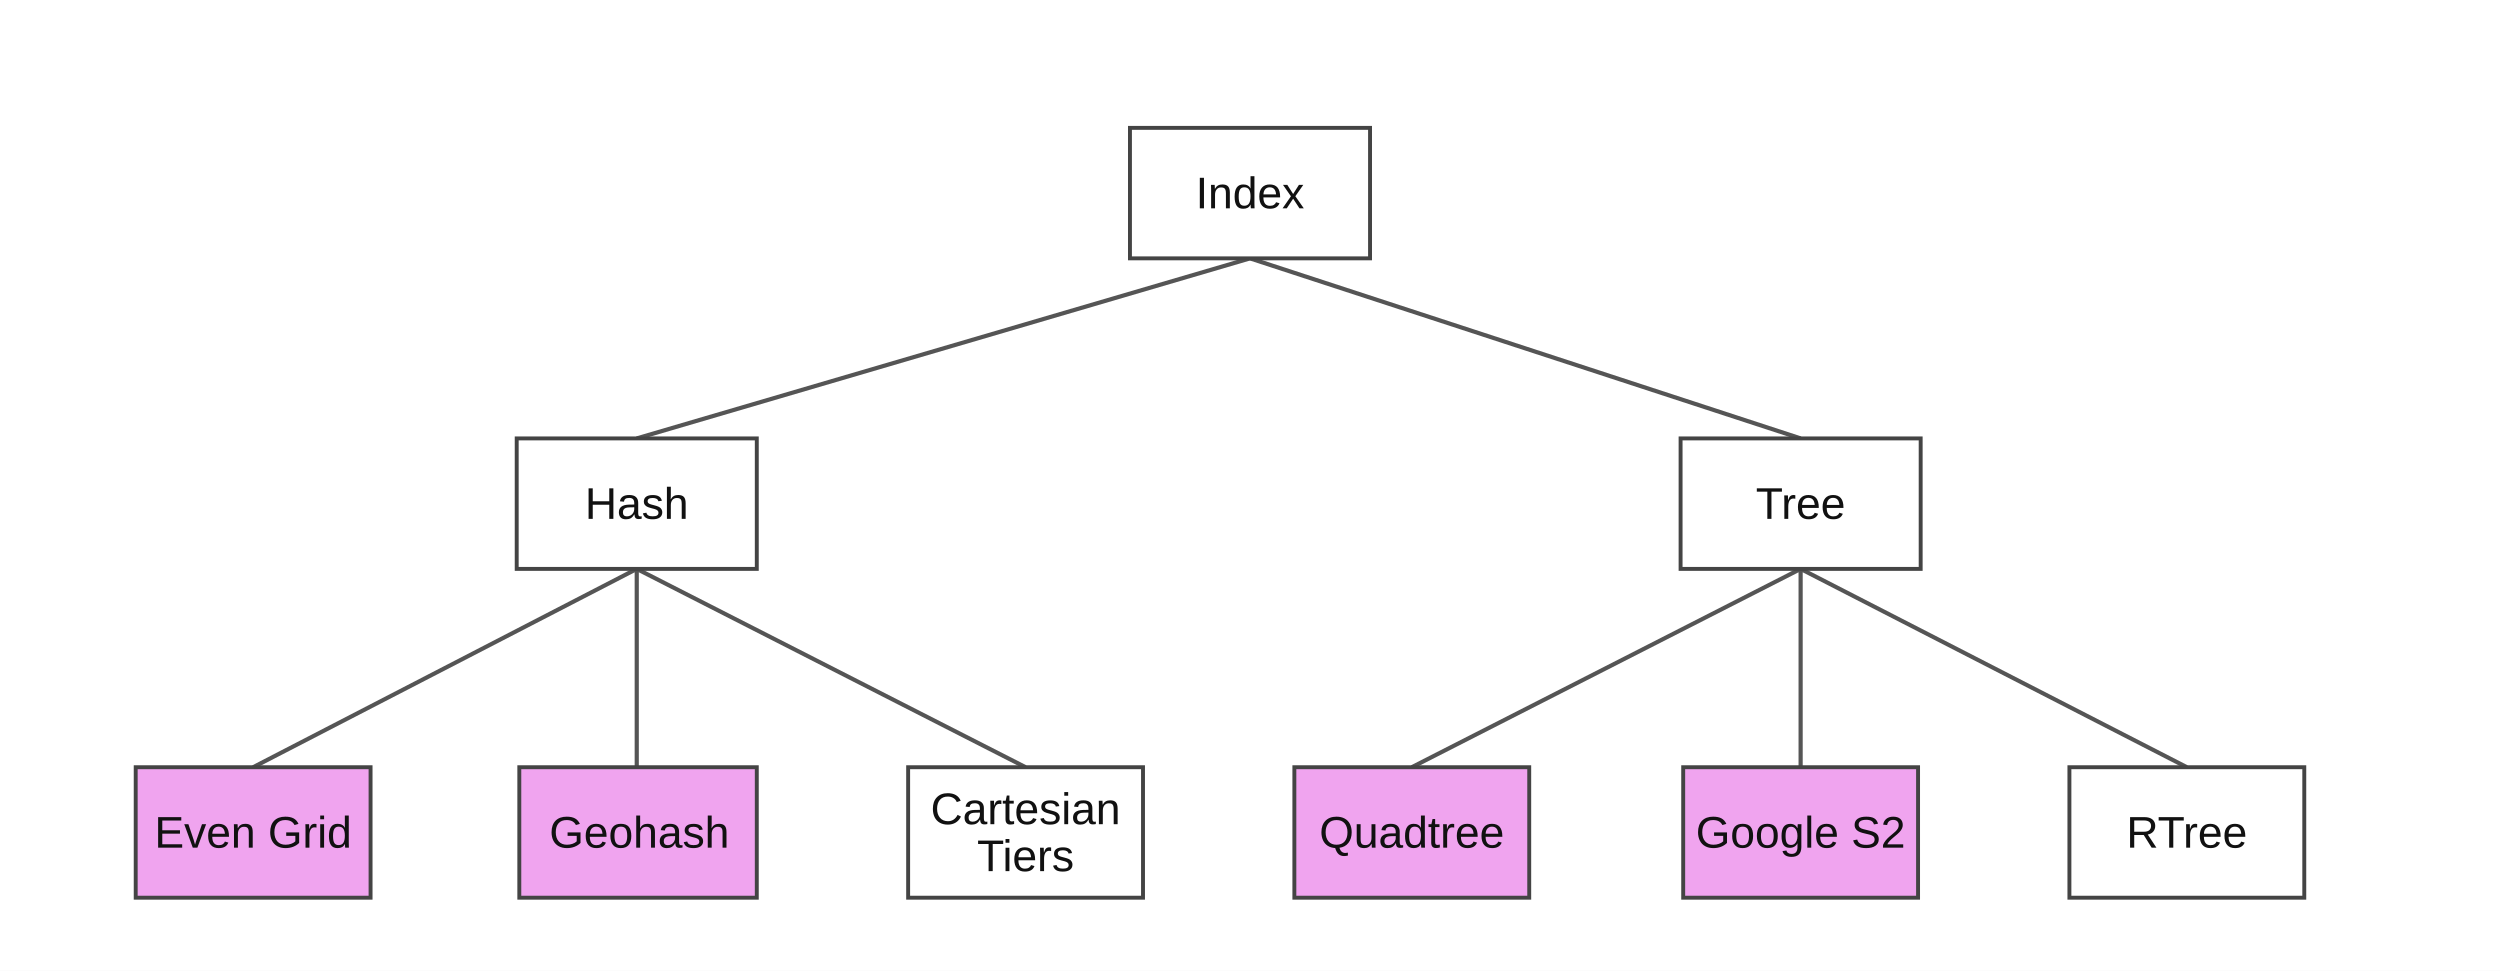
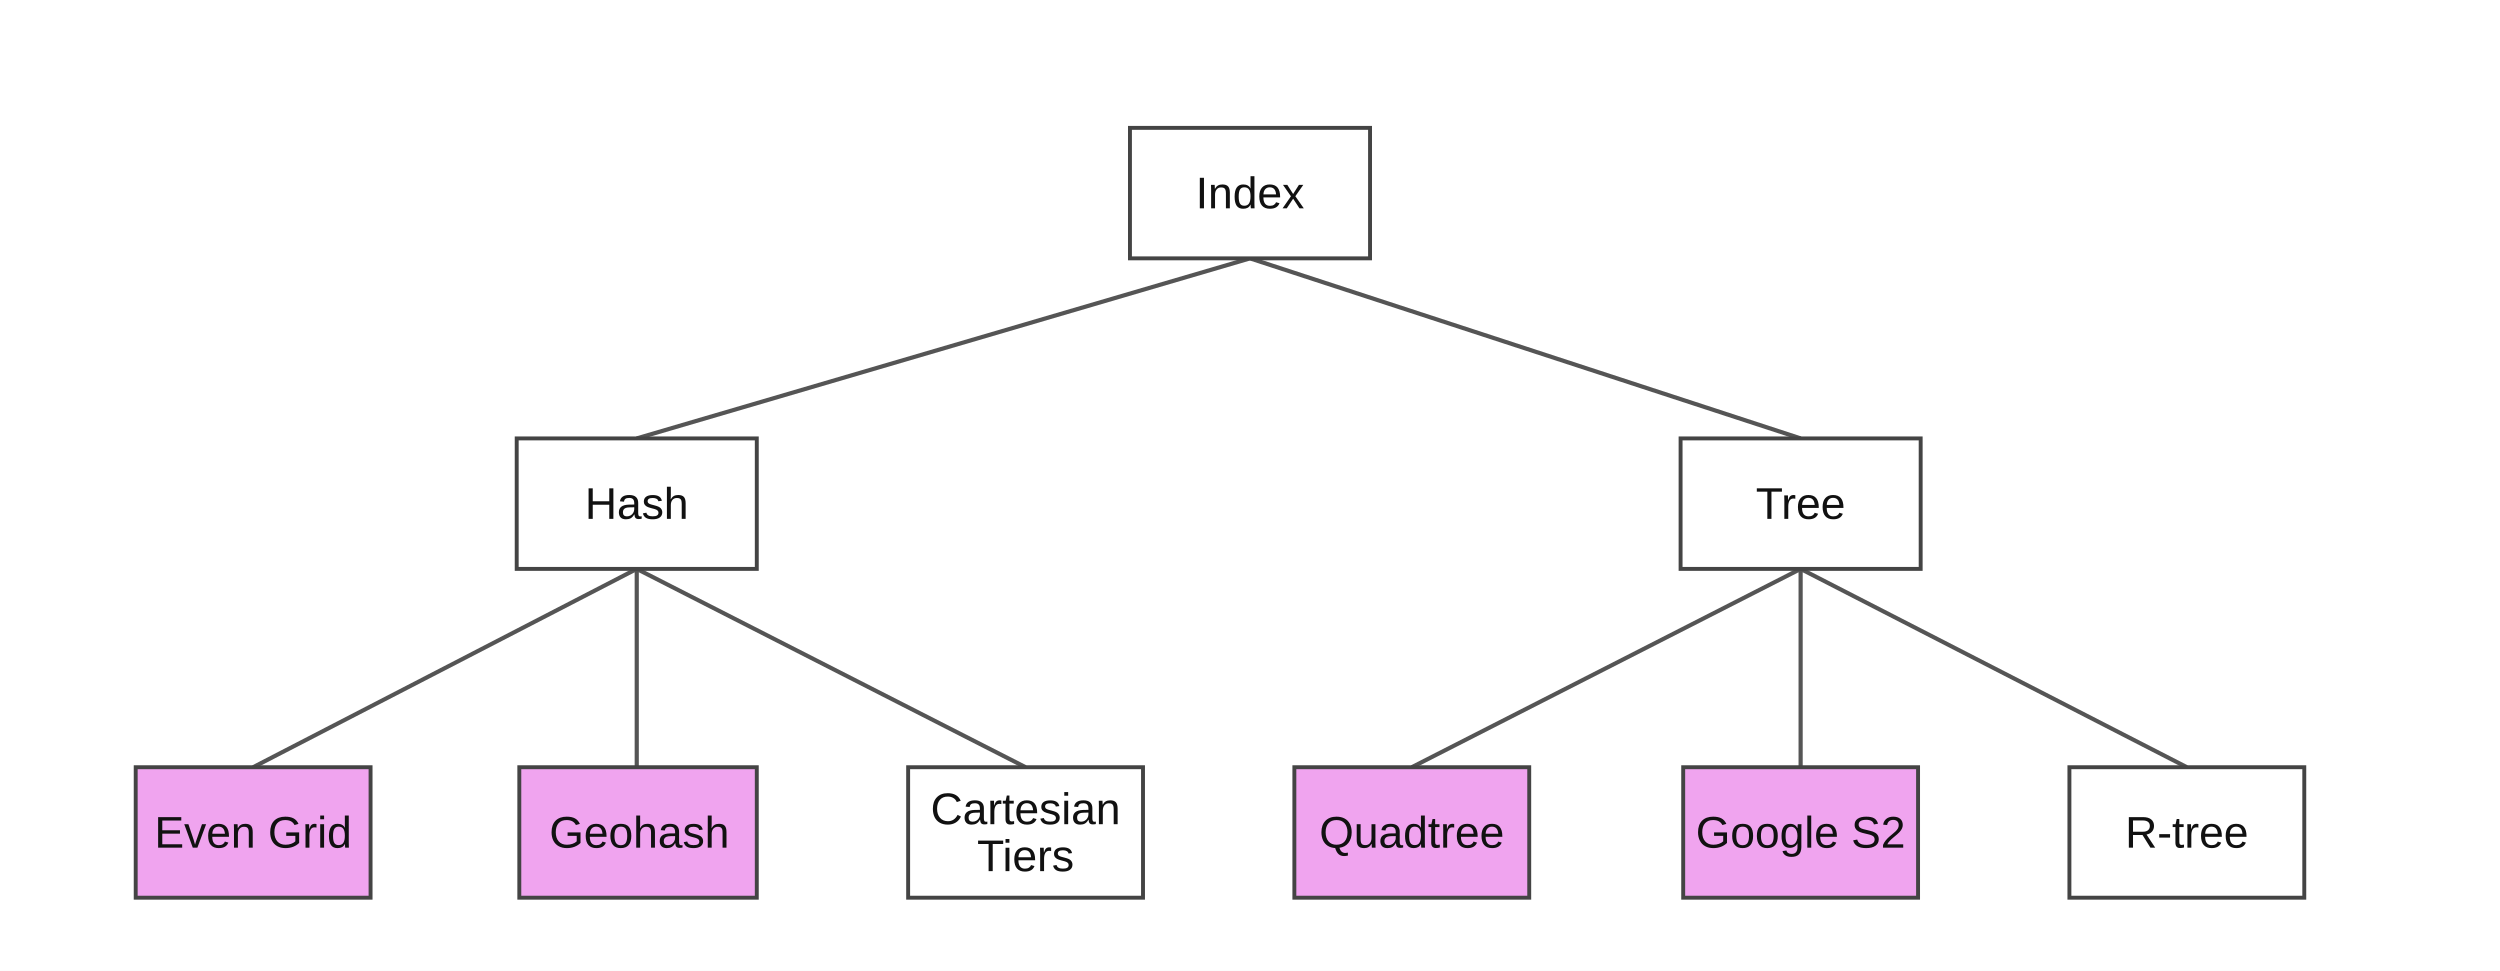
- <svg xmlns="http://www.w3.org/2000/svg" width="958" height="372" viewBox="0 0 958 372" role="img" aria-labelledby="title desc">
+ <svg xmlns="http://www.w3.org/2000/svg" width="1000" height="388.309" viewBox="0 0 958 372" role="img" aria-labelledby="title desc">
  <defs>
    <style>.edge{fill:none;stroke:#555;stroke-width:1.6}.box{fill:#fff;stroke:#444;stroke-width:1.5}.chosen{fill:#f0a4ef}.t{font-family:Arial,Helvetica,sans-serif;fill:#111;font-size:17px;text-anchor:middle;dominant-baseline:middle}</style>
  </defs>
  <rect width="958" height="372" fill="#fff" />
  <path class="edge" d="M479 99L244 168M479 99L690 168M244 218L97 294M244 218V294M244 218L393 294M690 218L541 294M690 218V294M690 218L838 294" />
  <g class="box">
    <rect x="433" y="49" width="92" height="50" />
    <rect x="198" y="168" width="92" height="50" />
    <rect x="644" y="168" width="92" height="50" />
    <rect class="chosen" x="52" y="294" width="90" height="50" />
    <rect class="chosen" x="199" y="294" width="91" height="50" />
    <rect x="348" y="294" width="90" height="50" />
    <rect class="chosen" x="496" y="294" width="90" height="50" />
    <rect class="chosen" x="645" y="294" width="90" height="50" />
    <rect x="793" y="294" width="90" height="50" />
  </g>
  <g class="t">
    <text x="479" y="75">Index</text>
    <text x="244" y="194">Hash</text>
    <text x="690" y="194">Tree</text>
    <text x="97" y="320">Even Grid</text>
    <text x="245" y="320">Geohash</text>
    <text x="393" y="311">Cartesian</text>
    <text x="393" y="329">Tiers</text>
    <text x="541" y="320">Quadtree</text>
    <text x="690" y="320">Google S2</text>
-     <text x="838" y="320">RTree</text>
+     <text x="838" y="320">R-tree</text>
  </g>
</svg>
